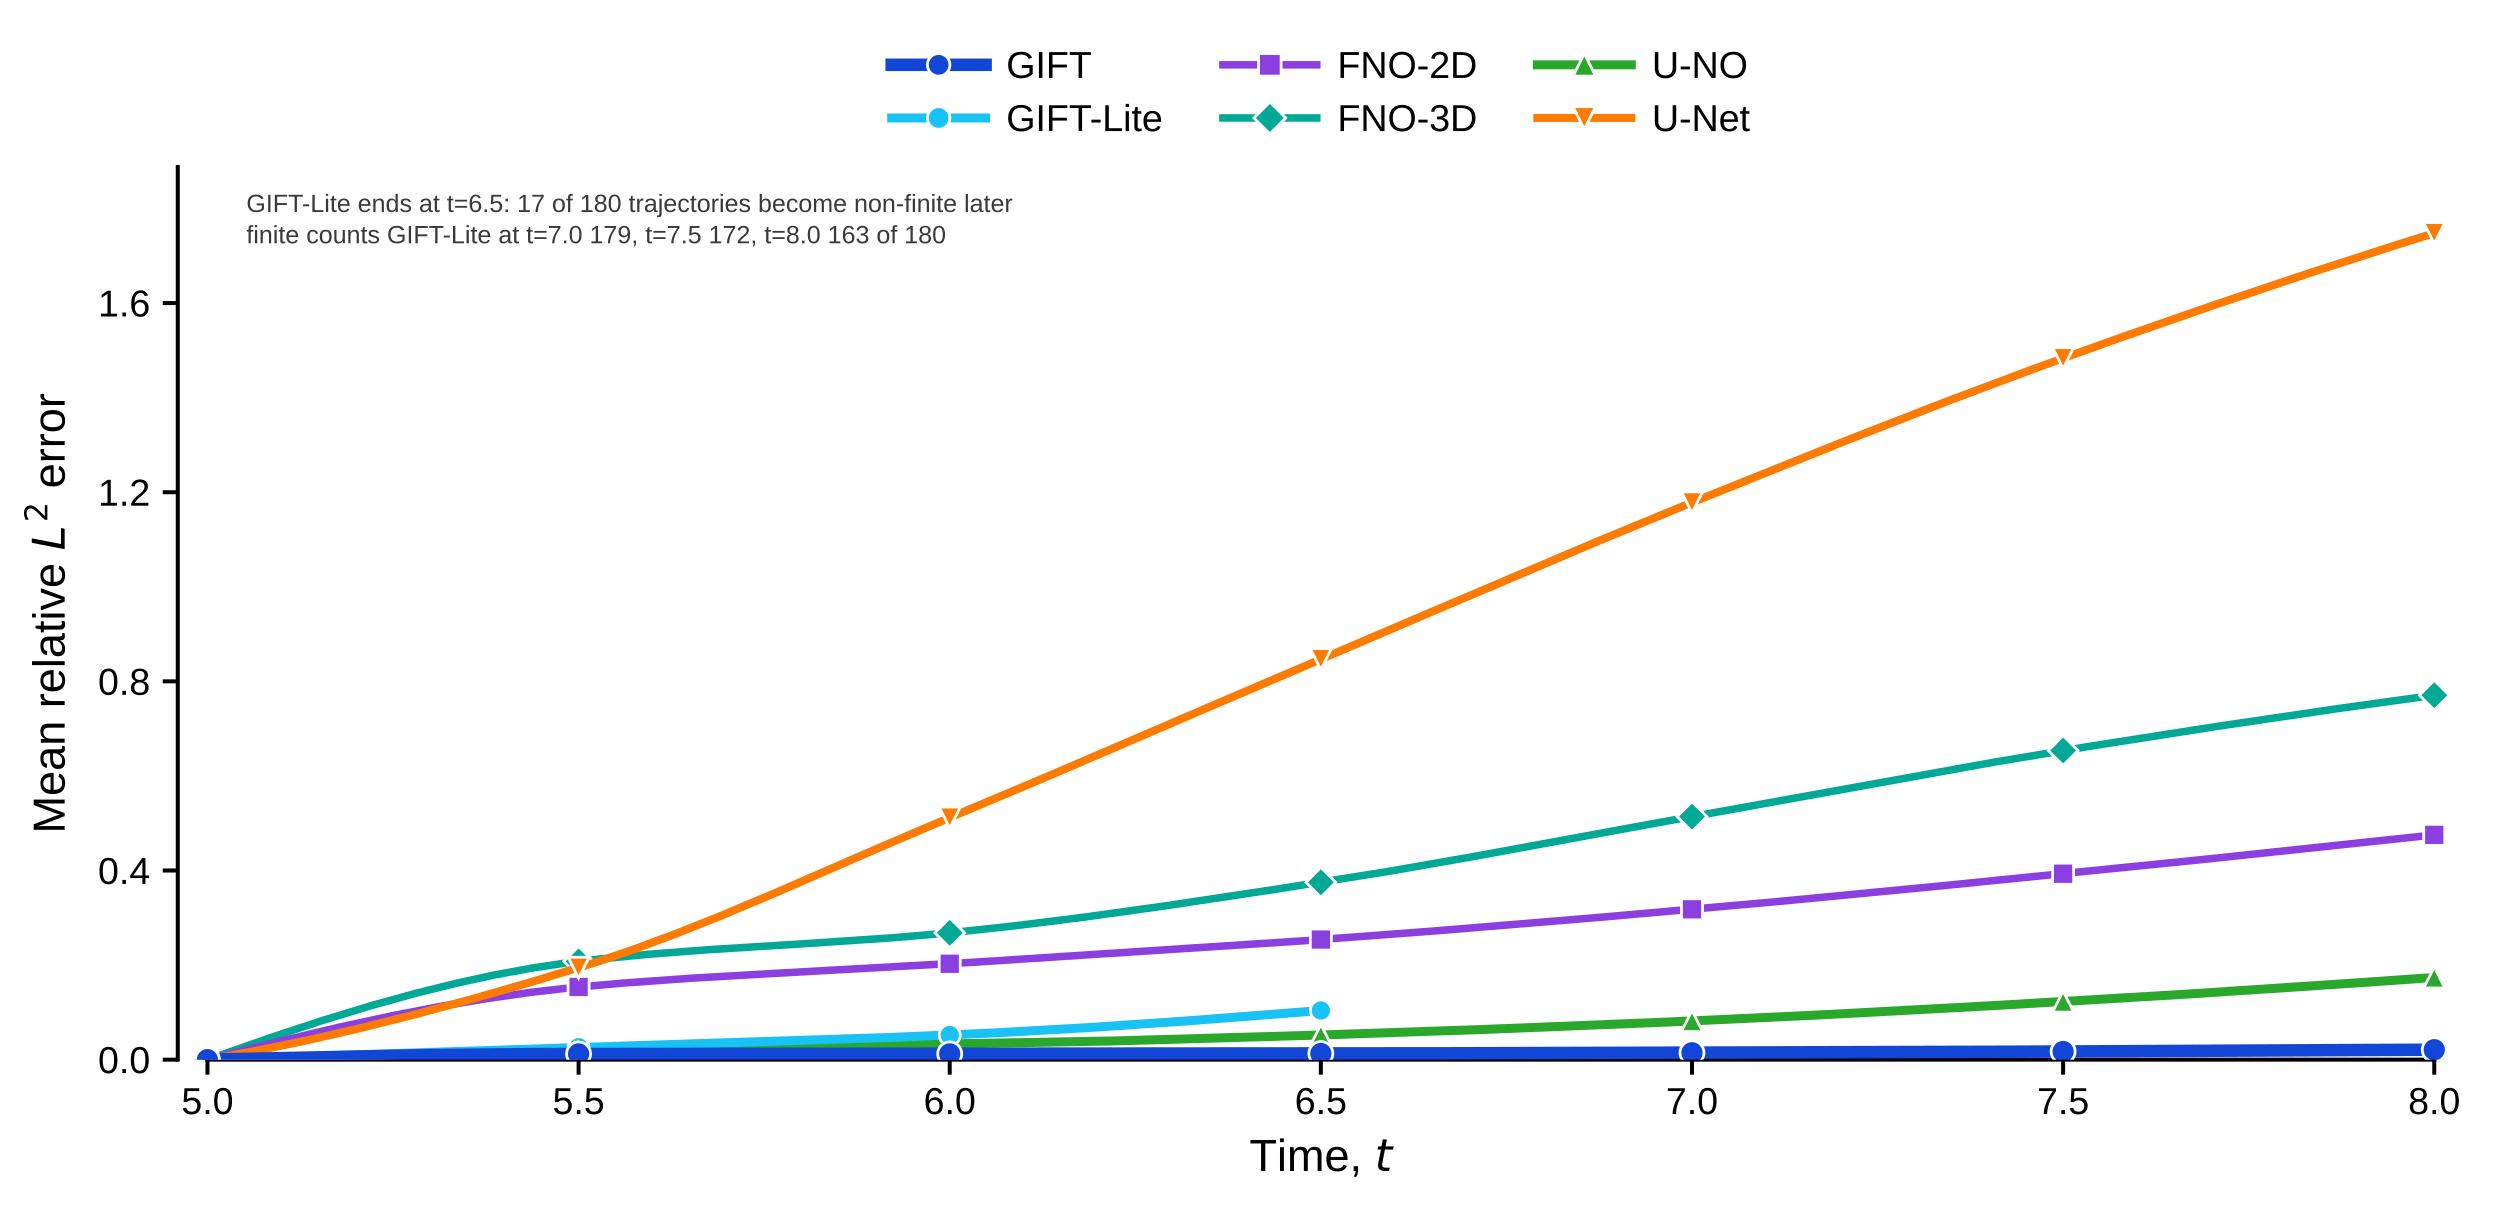
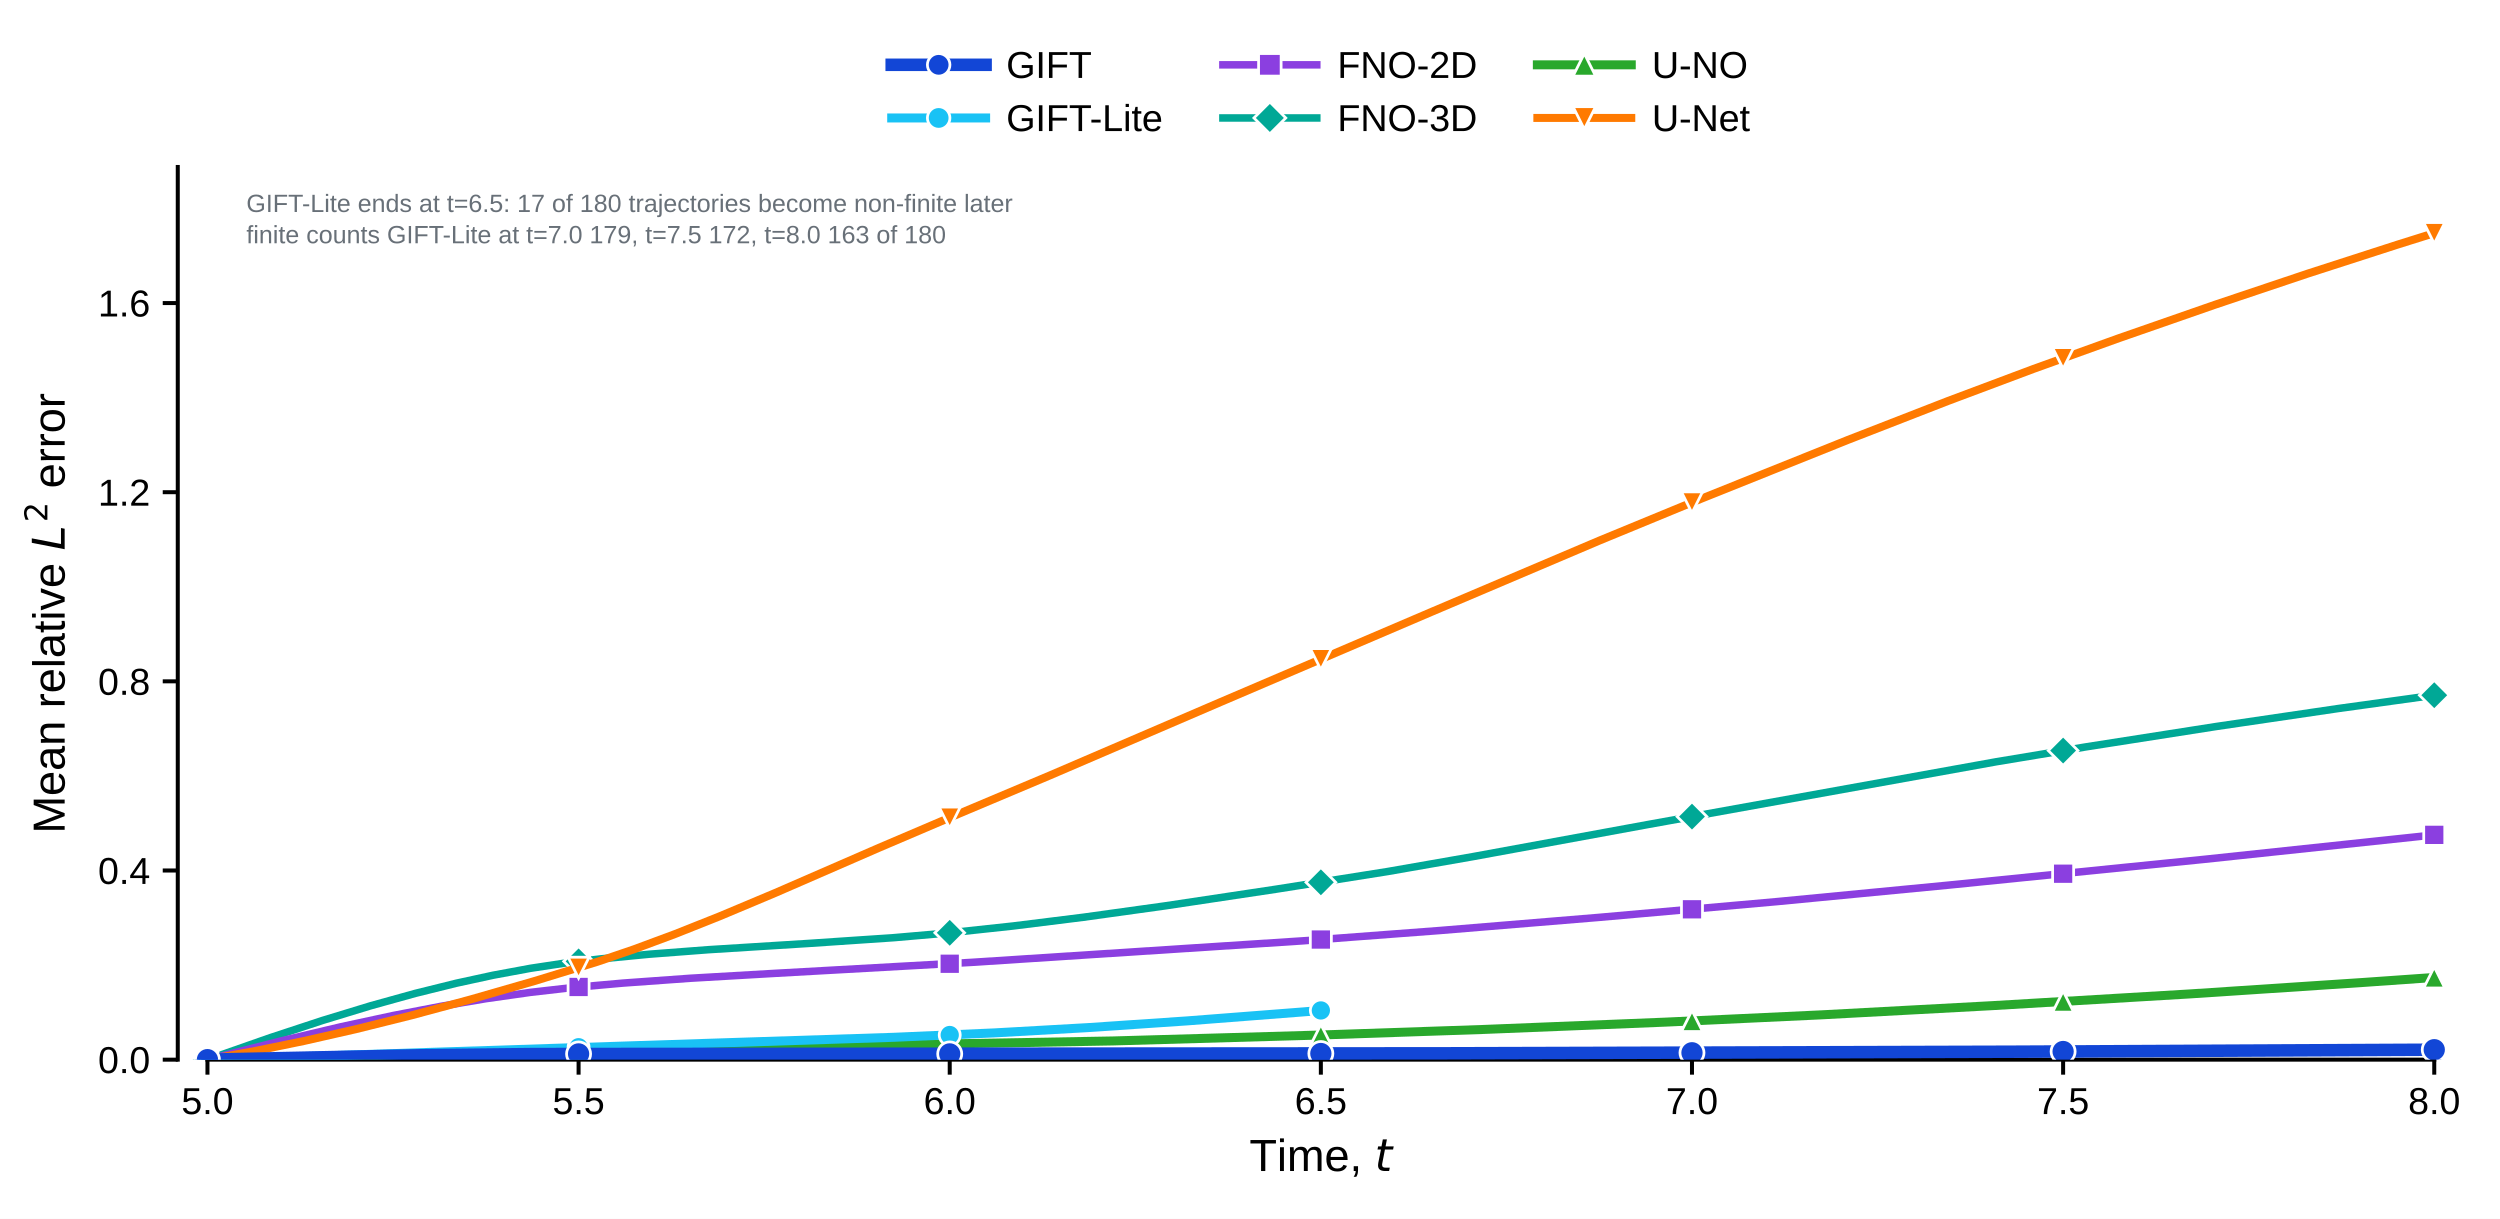
<svg xmlns="http://www.w3.org/2000/svg" xmlns:xlink="http://www.w3.org/1999/xlink" width="499.186pt" height="243.374pt" viewBox="0 0 499.186 243.374" version="1.1">
  <defs>
    <style type="text/css">*{stroke-linejoin: round; stroke-linecap: butt}</style>
  </defs>
  <g id="figure_1">
    <g id="patch_1">
      <path d="M 0 243.374  L 499.186 243.374  L 499.186 0  L 0 0  z " style="fill: #ffffff" />
    </g>
    <g id="axes_1">
      <g id="patch_2">
        <path d="M 35.495 211.584  L 491.986 211.584  L 491.986 33.342  L 35.495 33.342  z " style="fill: #ffffff" />
      </g>
      <g id="matplotlib.axis_1">
        <g id="xtick_1">
          <g id="line2d_1">
            <defs>
-               <path id="m349ec28e91" d="M 0 0  L 0 3  " style="stroke: #000000; stroke-width: 0.8" />
+               <path id="m59df219819" d="M 0 0  L 0 3  " style="stroke: #000000; stroke-width: 0.8" />
            </defs>
            <g>
-               <use xlink:href="#m349ec28e91" x="41.423" y="211.584" style="stroke: #000000; stroke-width: 0.8" />
+               <use xlink:href="#m59df219819" x="41.423" y="211.584" style="stroke: #000000; stroke-width: 0.8" />
            </g>
          </g>
          <g id="text_1">
            <text style="font-size: 7.5px; font-family: 'Arial', 'DejaVu Sans', 'Liberation Sans', sans-serif; text-anchor: middle" x="41.423" y="222.452" transform="rotate(-0 41.42346 222.4525)">5.0</text>
          </g>
        </g>
        <g id="xtick_2">
          <g id="line2d_2">
            <g>
-               <use xlink:href="#m349ec28e91" x="115.529" y="211.584" style="stroke: #000000; stroke-width: 0.8" />
+               <use xlink:href="#m59df219819" x="115.529" y="211.584" style="stroke: #000000; stroke-width: 0.8" />
            </g>
          </g>
          <g id="text_2">
            <text style="font-size: 7.5px; font-family: 'Arial', 'DejaVu Sans', 'Liberation Sans', sans-serif; text-anchor: middle" x="115.529" y="222.452" transform="rotate(-0 115.5292 222.4525)">5.5</text>
          </g>
        </g>
        <g id="xtick_3">
          <g id="line2d_3">
            <g>
-               <use xlink:href="#m349ec28e91" x="189.635" y="211.584" style="stroke: #000000; stroke-width: 0.8" />
+               <use xlink:href="#m59df219819" x="189.635" y="211.584" style="stroke: #000000; stroke-width: 0.8" />
            </g>
          </g>
          <g id="text_3">
            <text style="font-size: 7.5px; font-family: 'Arial', 'DejaVu Sans', 'Liberation Sans', sans-serif; text-anchor: middle" x="189.635" y="222.452" transform="rotate(-0 189.6349 222.4525)">6.0</text>
          </g>
        </g>
        <g id="xtick_4">
          <g id="line2d_4">
            <g>
-               <use xlink:href="#m349ec28e91" x="263.741" y="211.584" style="stroke: #000000; stroke-width: 0.8" />
+               <use xlink:href="#m59df219819" x="263.741" y="211.584" style="stroke: #000000; stroke-width: 0.8" />
            </g>
          </g>
          <g id="text_4">
            <text style="font-size: 7.5px; font-family: 'Arial', 'DejaVu Sans', 'Liberation Sans', sans-serif; text-anchor: middle" x="263.741" y="222.452" transform="rotate(-0 263.7407 222.4525)">6.5</text>
          </g>
        </g>
        <g id="xtick_5">
          <g id="line2d_5">
            <g>
-               <use xlink:href="#m349ec28e91" x="337.846" y="211.584" style="stroke: #000000; stroke-width: 0.8" />
+               <use xlink:href="#m59df219819" x="337.846" y="211.584" style="stroke: #000000; stroke-width: 0.8" />
            </g>
          </g>
          <g id="text_5">
            <text style="font-size: 7.5px; font-family: 'Arial', 'DejaVu Sans', 'Liberation Sans', sans-serif; text-anchor: middle" x="337.846" y="222.452" transform="rotate(-0 337.8464 222.4525)">7.0</text>
          </g>
        </g>
        <g id="xtick_6">
          <g id="line2d_6">
            <g>
-               <use xlink:href="#m349ec28e91" x="411.952" y="211.584" style="stroke: #000000; stroke-width: 0.8" />
+               <use xlink:href="#m59df219819" x="411.952" y="211.584" style="stroke: #000000; stroke-width: 0.8" />
            </g>
          </g>
          <g id="text_6">
            <text style="font-size: 7.5px; font-family: 'Arial', 'DejaVu Sans', 'Liberation Sans', sans-serif; text-anchor: middle" x="411.952" y="222.452" transform="rotate(-0 411.9521 222.4525)">7.5</text>
          </g>
        </g>
        <g id="xtick_7">
          <g id="line2d_7">
            <g>
-               <use xlink:href="#m349ec28e91" x="486.058" y="211.584" style="stroke: #000000; stroke-width: 0.8" />
+               <use xlink:href="#m59df219819" x="486.058" y="211.584" style="stroke: #000000; stroke-width: 0.8" />
            </g>
          </g>
          <g id="text_7">
            <text style="font-size: 7.5px; font-family: 'Arial', 'DejaVu Sans', 'Liberation Sans', sans-serif; text-anchor: middle" x="486.058" y="222.452" transform="rotate(-0 486.0579 222.4525)">8.0</text>
          </g>
        </g>
        <g id="text_8">
          <g transform="translate(249.4757 234.3851)">
            <text>
              <tspan x="0" y="-0.562" style="font-size: 9px; font-family: 'Arial'">T</tspan>
              <tspan x="5.498" y="-0.562" style="font-size: 9px; font-family: 'Arial'">i</tspan>
              <tspan x="7.497" y="-0.562" style="font-size: 9px; font-family: 'Arial'">m</tspan>
              <tspan x="14.994" y="-0.562" style="font-size: 9px; font-family: 'Arial'">e</tspan>
              <tspan x="20" y="-0.562" style="font-size: 9px; font-family: 'Arial'">,</tspan>
              <tspan x="22.5" y="-0.562" style="font-size: 9px; font-family: 'Arial'"> </tspan>
              <tspan x="25" y="-0.562" style="font-style: oblique; font-size: 9px; font-family: 'DejaVu Sans'">t</tspan>
            </text>
          </g>
        </g>
      </g>
      <g id="matplotlib.axis_2">
        <g id="ytick_1">
          <g id="line2d_8">
            <defs>
-               <path id="m96334e7c00" d="M 0 0  L -3 0  " style="stroke: #000000; stroke-width: 0.8" />
+               <path id="m38695e7ca6" d="M 0 0  L -3 0  " style="stroke: #000000; stroke-width: 0.8" />
            </defs>
            <g>
-               <use xlink:href="#m96334e7c00" x="35.495" y="211.584" style="stroke: #000000; stroke-width: 0.8" />
+               <use xlink:href="#m38695e7ca6" x="35.495" y="211.584" style="stroke: #000000; stroke-width: 0.8" />
            </g>
          </g>
          <g id="text_9">
            <text style="font-size: 7.5px; font-family: 'Arial', 'DejaVu Sans', 'Liberation Sans', sans-serif; text-anchor: end" x="29.995" y="214.268" transform="rotate(-0 29.995 214.2683)">0.0</text>
          </g>
        </g>
        <g id="ytick_2">
          <g id="line2d_9">
            <g>
-               <use xlink:href="#m96334e7c00" x="35.495" y="173.816" style="stroke: #000000; stroke-width: 0.8" />
+               <use xlink:href="#m38695e7ca6" x="35.495" y="173.816" style="stroke: #000000; stroke-width: 0.8" />
            </g>
          </g>
          <g id="text_10">
            <text style="font-size: 7.5px; font-family: 'Arial', 'DejaVu Sans', 'Liberation Sans', sans-serif; text-anchor: end" x="29.995" y="176.501" transform="rotate(-0 29.995 176.5005)">0.4</text>
          </g>
        </g>
        <g id="ytick_3">
          <g id="line2d_10">
            <g>
-               <use xlink:href="#m96334e7c00" x="35.495" y="136.049" style="stroke: #000000; stroke-width: 0.8" />
+               <use xlink:href="#m38695e7ca6" x="35.495" y="136.049" style="stroke: #000000; stroke-width: 0.8" />
            </g>
          </g>
          <g id="text_11">
            <text style="font-size: 7.5px; font-family: 'Arial', 'DejaVu Sans', 'Liberation Sans', sans-serif; text-anchor: end" x="29.995" y="138.733" transform="rotate(-0 29.995 138.7328)">0.8</text>
          </g>
        </g>
        <g id="ytick_4">
          <g id="line2d_11">
            <g>
-               <use xlink:href="#m96334e7c00" x="35.495" y="98.281" style="stroke: #000000; stroke-width: 0.8" />
+               <use xlink:href="#m38695e7ca6" x="35.495" y="98.281" style="stroke: #000000; stroke-width: 0.8" />
            </g>
          </g>
          <g id="text_12">
            <text style="font-size: 7.5px; font-family: 'Arial', 'DejaVu Sans', 'Liberation Sans', sans-serif; text-anchor: end" x="29.995" y="100.965" transform="rotate(-0 29.995 100.965)">1.2</text>
          </g>
        </g>
        <g id="ytick_5">
          <g id="line2d_12">
            <g>
-               <use xlink:href="#m96334e7c00" x="35.495" y="60.513" style="stroke: #000000; stroke-width: 0.8" />
+               <use xlink:href="#m38695e7ca6" x="35.495" y="60.513" style="stroke: #000000; stroke-width: 0.8" />
            </g>
          </g>
          <g id="text_13">
            <text style="font-size: 7.5px; font-family: 'Arial', 'DejaVu Sans', 'Liberation Sans', sans-serif; text-anchor: end" x="29.995" y="63.197" transform="rotate(-0 29.995 63.19728)">1.6</text>
          </g>
        </g>
        <g id="text_14">
          <g transform="translate(13.78125 166.4279) rotate(-90)">
            <text>
              <tspan x="0" y="-0.873" style="font-size: 9px; font-family: 'Arial'">M</tspan>
              <tspan x="7.497" y="-0.873" style="font-size: 9px; font-family: 'Arial'">e</tspan>
              <tspan x="12.502" y="-0.873" style="font-size: 9px; font-family: 'Arial'">a</tspan>
              <tspan x="17.508" y="-0.873" style="font-size: 9px; font-family: 'Arial'">n</tspan>
              <tspan x="22.513" y="-0.873" style="font-size: 9px; font-family: 'Arial'"> </tspan>
              <tspan x="25.014" y="-0.873" style="font-size: 9px; font-family: 'Arial'">r</tspan>
              <tspan x="28.011" y="-0.873" style="font-size: 9px; font-family: 'Arial'">e</tspan>
              <tspan x="33.016" y="-0.873" style="font-size: 9px; font-family: 'Arial'">l</tspan>
              <tspan x="35.016" y="-0.873" style="font-size: 9px; font-family: 'Arial'">a</tspan>
              <tspan x="40.021" y="-0.873" style="font-size: 9px; font-family: 'Arial'">t</tspan>
              <tspan x="42.521" y="-0.873" style="font-size: 9px; font-family: 'Arial'">i</tspan>
              <tspan x="44.521" y="-0.873" style="font-size: 9px; font-family: 'Arial'">v</tspan>
              <tspan x="49.021" y="-0.873" style="font-size: 9px; font-family: 'Arial'">e</tspan>
              <tspan x="54.026" y="-0.873" style="font-size: 9px; font-family: 'Arial'"> </tspan>
              <tspan x="66.427" y="-0.873" style="font-size: 9px; font-family: 'Arial'"> </tspan>
              <tspan x="68.927" y="-0.873" style="font-size: 9px; font-family: 'Arial'">e</tspan>
              <tspan x="73.933" y="-0.873" style="font-size: 9px; font-family: 'Arial'">r</tspan>
              <tspan x="76.93" y="-0.873" style="font-size: 9px; font-family: 'Arial'">r</tspan>
              <tspan x="79.927" y="-0.873" style="font-size: 9px; font-family: 'Arial'">o</tspan>
              <tspan x="84.932" y="-0.873" style="font-size: 9px; font-family: 'Arial'">r</tspan>
              <tspan x="56.527" y="-0.873" style="font-style: oblique; font-size: 9px; font-family: 'DejaVu Sans'">L</tspan>
              <tspan x="62.173" y="-4.319" style="font-size: 6.3px; font-family: 'DejaVu Sans'">2</tspan>
            </text>
          </g>
        </g>
      </g>
      <g id="patch_3">
        <path d="M 35.495 211.584  L 35.495 33.342  " style="fill: none; stroke: #000000; stroke-width: 0.8; stroke-linejoin: miter; stroke-linecap: square" />
      </g>
      <g id="patch_4">
        <path d="M 41.423 211.584  L 486.058 211.584  " style="fill: none; stroke: #000000; stroke-width: 0.8; stroke-linejoin: miter; stroke-linecap: square" />
      </g>
      <g id="line2d_13">
-         <path d="M 41.423 211.584  L 54.021 207.175  L 64.396 203.759  L 74.03 200.822  L 82.923 198.354  L 91.074 196.333  L 98.485 194.722  L 105.895 193.35  L 112.565 192.34  L 119.976 191.46  L 129.609 190.535  L 141.466 189.629  L 161.475 188.377  L 178.519 187.226  L 189.635 186.259  L 202.233 184.904  L 216.313 183.151  L 232.616 180.883  L 254.848 177.542  L 277.08 174.021  L 294.124 171.043  L 328.954 164.653  L 398.613 152.102  L 416.398 149.15  L 442.335 145.092  L 466.79 141.489  L 486.058 138.816  L 486.058 138.816  " clip-path="url(#ped43024a56)" style="fill: none; stroke: #00a896; stroke-width: 1.5; stroke-linecap: round" />
+         <path d="M 41.423 211.584  L 54.021 207.175  L 64.396 203.759  L 74.03 200.822  L 82.923 198.354  L 91.074 196.333  L 98.485 194.722  L 105.895 193.35  L 112.565 192.34  L 119.976 191.46  L 129.609 190.535  L 141.466 189.629  L 161.475 188.377  L 178.519 187.226  L 189.635 186.259  L 202.233 184.904  L 216.313 183.151  L 232.616 180.883  L 254.848 177.542  L 277.08 174.021  L 294.124 171.043  L 328.954 164.653  L 398.613 152.102  L 416.398 149.15  L 442.335 145.092  L 466.79 141.489  L 486.058 138.816  L 486.058 138.816  " clip-path="url(#p0dce5e52e0)" style="fill: none; stroke: #00a896; stroke-width: 1.5; stroke-linecap: round" />
      </g>
      <g id="line2d_14">
        <defs>
-           <path id="m73baa6d4b3" d="M 0 2.97  L 2.97 0  L 0 -2.97  L -2.97 0  z " style="stroke: #ffffff; stroke-width: 0.55; stroke-linejoin: miter" />
-         </defs>
-         <g clip-path="url(#ped43024a56)">
-           <use xlink:href="#m73baa6d4b3" x="41.423" y="211.584" style="fill: #00a896; stroke: #ffffff; stroke-width: 0.55; stroke-linejoin: miter" />
-           <use xlink:href="#m73baa6d4b3" x="115.529" y="191.963" style="fill: #00a896; stroke: #ffffff; stroke-width: 0.55; stroke-linejoin: miter" />
-           <use xlink:href="#m73baa6d4b3" x="189.635" y="186.259" style="fill: #00a896; stroke: #ffffff; stroke-width: 0.55; stroke-linejoin: miter" />
-           <use xlink:href="#m73baa6d4b3" x="263.741" y="176.174" style="fill: #00a896; stroke: #ffffff; stroke-width: 0.55; stroke-linejoin: miter" />
-           <use xlink:href="#m73baa6d4b3" x="337.846" y="163.054" style="fill: #00a896; stroke: #ffffff; stroke-width: 0.55; stroke-linejoin: miter" />
-           <use xlink:href="#m73baa6d4b3" x="411.952" y="149.868" style="fill: #00a896; stroke: #ffffff; stroke-width: 0.55; stroke-linejoin: miter" />
-           <use xlink:href="#m73baa6d4b3" x="486.058" y="138.816" style="fill: #00a896; stroke: #ffffff; stroke-width: 0.55; stroke-linejoin: miter" />
+           <path id="m34ccdd396f" d="M 0 2.97  L 2.97 0  L 0 -2.97  L -2.97 0  z " style="stroke: #ffffff; stroke-width: 0.55; stroke-linejoin: miter" />
+         </defs>
+         <g clip-path="url(#p0dce5e52e0)">
+           <use xlink:href="#m34ccdd396f" x="41.423" y="211.584" style="fill: #00a896; stroke: #ffffff; stroke-width: 0.55; stroke-linejoin: miter" />
+           <use xlink:href="#m34ccdd396f" x="115.529" y="191.963" style="fill: #00a896; stroke: #ffffff; stroke-width: 0.55; stroke-linejoin: miter" />
+           <use xlink:href="#m34ccdd396f" x="189.635" y="186.259" style="fill: #00a896; stroke: #ffffff; stroke-width: 0.55; stroke-linejoin: miter" />
+           <use xlink:href="#m34ccdd396f" x="263.741" y="176.174" style="fill: #00a896; stroke: #ffffff; stroke-width: 0.55; stroke-linejoin: miter" />
+           <use xlink:href="#m34ccdd396f" x="337.846" y="163.054" style="fill: #00a896; stroke: #ffffff; stroke-width: 0.55; stroke-linejoin: miter" />
+           <use xlink:href="#m34ccdd396f" x="411.952" y="149.868" style="fill: #00a896; stroke: #ffffff; stroke-width: 0.55; stroke-linejoin: miter" />
+           <use xlink:href="#m34ccdd396f" x="486.058" y="138.816" style="fill: #00a896; stroke: #ffffff; stroke-width: 0.55; stroke-linejoin: miter" />
        </g>
      </g>
      <g id="line2d_15">
-         <path d="M 41.423 211.584  L 56.245 207.811  L 68.102 205.011  L 78.476 202.776  L 88.11 200.918  L 97.003 199.417  L 105.895 198.151  L 114.047 197.218  L 124.422 196.296  L 137.761 195.337  L 154.805 194.349  L 194.081 192.154  L 260.035 187.869  L 287.455 185.803  L 319.32 183.174  L 354.891 180.021  L 388.979 176.745  L 440.112 171.589  L 483.094 167.023  L 486.058 166.7  L 486.058 166.7  " clip-path="url(#ped43024a56)" style="fill: none; stroke: #8b3fe0; stroke-width: 1.5; stroke-linecap: round" />
+         <path d="M 41.423 211.584  L 56.245 207.811  L 68.102 205.011  L 78.476 202.776  L 88.11 200.918  L 97.003 199.417  L 105.895 198.151  L 114.047 197.218  L 124.422 196.296  L 137.761 195.337  L 154.805 194.349  L 194.081 192.154  L 260.035 187.869  L 287.455 185.803  L 319.32 183.174  L 354.891 180.021  L 388.979 176.745  L 440.112 171.589  L 483.094 167.023  L 486.058 166.7  L 486.058 166.7  " clip-path="url(#p0dce5e52e0)" style="fill: none; stroke: #8b3fe0; stroke-width: 1.5; stroke-linecap: round" />
      </g>
      <g id="legend_1">
        <g id="line2d_16">
          <path d="M 178.051 12.943  L 187.426 12.943  L 196.801 12.943  " style="fill: none; stroke: #1246d6; stroke-width: 2.5; stroke-linecap: square" />
          <defs>
-             <path id="m3b7593db2c" d="M 0 2.25  C 0.597 2.25 1.169 2.013 1.591 1.591  C 2.013 1.169 2.25 0.597 2.25 0  C 2.25 -0.597 2.013 -1.169 1.591 -1.591  C 1.169 -2.013 0.597 -2.25 0 -2.25  C -0.597 -2.25 -1.169 -2.013 -1.591 -1.591  C -2.013 -1.169 -2.25 -0.597 -2.25 0  C -2.25 0.597 -2.013 1.169 -1.591 1.591  C -1.169 2.013 -0.597 2.25 0 2.25  z " style="stroke: #ffffff; stroke-width: 0.55" />
-           </defs>
-           <g>
-             <use xlink:href="#m3b7593db2c" x="187.426" y="12.943" style="fill: #1246d6; stroke: #ffffff; stroke-width: 0.55" />
+             <path id="m80e71b836b" d="M 0 2.25  C 0.597 2.25 1.169 2.013 1.591 1.591  C 2.013 1.169 2.25 0.597 2.25 0  C 2.25 -0.597 2.013 -1.169 1.591 -1.591  C 1.169 -2.013 0.597 -2.25 0 -2.25  C -0.597 -2.25 -1.169 -2.013 -1.591 -1.591  C -2.013 -1.169 -2.25 -0.597 -2.25 0  C -2.25 0.597 -2.013 1.169 -1.591 1.591  C -1.169 2.013 -0.597 2.25 0 2.25  z " style="stroke: #ffffff; stroke-width: 0.55" />
+           </defs>
+           <g>
+             <use xlink:href="#m80e71b836b" x="187.426" y="12.943" style="fill: #1246d6; stroke: #ffffff; stroke-width: 0.55" />
          </g>
        </g>
        <g id="text_15">
          <text style="font-size: 7.5px; font-family: 'Arial', 'DejaVu Sans', 'Liberation Sans', sans-serif; text-anchor: start" x="200.926" y="15.568" transform="rotate(-0 200.9258 15.56836)">GIFT</text>
        </g>
        <g id="line2d_17">
          <path d="M 178.051 23.552  L 187.426 23.552  L 196.801 23.552  " style="fill: none; stroke: #19c2f5; stroke-width: 1.8; stroke-linecap: square" />
          <defs>
-             <path id="m77bc7d6142" d="M 0 2.25  C 0.597 2.25 1.169 2.013 1.591 1.591  C 2.013 1.169 2.25 0.597 2.25 0  C 2.25 -0.597 2.013 -1.169 1.591 -1.591  C 1.169 -2.013 0.597 -2.25 0 -2.25  C -0.597 -2.25 -1.169 -2.013 -1.591 -1.591  C -2.013 -1.169 -2.25 -0.597 -2.25 0  C -2.25 0.597 -2.013 1.169 -1.591 1.591  C -1.169 2.013 -0.597 2.25 0 2.25  z " style="stroke: #ffffff; stroke-width: 0.55" />
-           </defs>
-           <g>
-             <use xlink:href="#m77bc7d6142" x="187.426" y="23.552" style="fill: #19c2f5; stroke: #ffffff; stroke-width: 0.55" />
+             <path id="m58ee8b3790" d="M 0 2.25  C 0.597 2.25 1.169 2.013 1.591 1.591  C 2.013 1.169 2.25 0.597 2.25 0  C 2.25 -0.597 2.013 -1.169 1.591 -1.591  C 1.169 -2.013 0.597 -2.25 0 -2.25  C -0.597 -2.25 -1.169 -2.013 -1.591 -1.591  C -2.013 -1.169 -2.25 -0.597 -2.25 0  C -2.25 0.597 -2.013 1.169 -1.591 1.591  C -1.169 2.013 -0.597 2.25 0 2.25  z " style="stroke: #ffffff; stroke-width: 0.55" />
+           </defs>
+           <g>
+             <use xlink:href="#m58ee8b3790" x="187.426" y="23.552" style="fill: #19c2f5; stroke: #ffffff; stroke-width: 0.55" />
          </g>
        </g>
        <g id="text_16">
          <text style="font-size: 7.5px; font-family: 'Arial', 'DejaVu Sans', 'Liberation Sans', sans-serif; text-anchor: start" x="200.926" y="26.177" transform="rotate(-0 200.9258 26.17734)">GIFT-Lite</text>
        </g>
        <g id="line2d_18">
          <path d="M 244.181 12.943  L 253.556 12.943  L 262.931 12.943  " style="fill: none; stroke: #8b3fe0; stroke-width: 1.5; stroke-linecap: square" />
          <defs>
-             <path id="m0b0e952181" d="M -2.25 2.25  L 2.25 2.25  L 2.25 -2.25  L -2.25 -2.25  z " style="stroke: #ffffff; stroke-width: 0.55; stroke-linejoin: miter" />
-           </defs>
-           <g>
-             <use xlink:href="#m0b0e952181" x="253.556" y="12.943" style="fill: #8b3fe0; stroke: #ffffff; stroke-width: 0.55; stroke-linejoin: miter" />
+             <path id="m0bfa80499f" d="M -2.25 2.25  L 2.25 2.25  L 2.25 -2.25  L -2.25 -2.25  z " style="stroke: #ffffff; stroke-width: 0.55; stroke-linejoin: miter" />
+           </defs>
+           <g>
+             <use xlink:href="#m0bfa80499f" x="253.556" y="12.943" style="fill: #8b3fe0; stroke: #ffffff; stroke-width: 0.55; stroke-linejoin: miter" />
          </g>
        </g>
        <g id="text_17">
          <text style="font-size: 7.5px; font-family: 'Arial', 'DejaVu Sans', 'Liberation Sans', sans-serif; text-anchor: start" x="267.056" y="15.568" transform="rotate(-0 267.0559 15.56836)">FNO-2D</text>
        </g>
        <g id="line2d_19">
          <path d="M 244.181 23.552  L 253.556 23.552  L 262.931 23.552  " style="fill: none; stroke: #00a896; stroke-width: 1.5; stroke-linecap: square" />
          <defs>
-             <path id="mc298063d96" d="M 0 3.182  L 3.182 0  L 0 -3.182  L -3.182 0  z " style="stroke: #ffffff; stroke-width: 0.55; stroke-linejoin: miter" />
-           </defs>
-           <g>
-             <use xlink:href="#mc298063d96" x="253.556" y="23.552" style="fill: #00a896; stroke: #ffffff; stroke-width: 0.55; stroke-linejoin: miter" />
+             <path id="m9a412b91d7" d="M 0 3.182  L 3.182 0  L 0 -3.182  L -3.182 0  z " style="stroke: #ffffff; stroke-width: 0.55; stroke-linejoin: miter" />
+           </defs>
+           <g>
+             <use xlink:href="#m9a412b91d7" x="253.556" y="23.552" style="fill: #00a896; stroke: #ffffff; stroke-width: 0.55; stroke-linejoin: miter" />
          </g>
        </g>
        <g id="text_18">
          <text style="font-size: 7.5px; font-family: 'Arial', 'DejaVu Sans', 'Liberation Sans', sans-serif; text-anchor: start" x="267.056" y="26.177" transform="rotate(-0 267.0559 26.17734)">FNO-3D</text>
        </g>
        <g id="line2d_20">
          <path d="M 306.971 12.943  L 316.346 12.943  L 325.721 12.943  " style="fill: none; stroke: #29a82c; stroke-width: 1.8; stroke-linecap: square" />
          <defs>
-             <path id="m2d2149adb6" d="M 0 -2.25  L -2.25 2.25  L 2.25 2.25  z " style="stroke: #ffffff; stroke-width: 0.55; stroke-linejoin: miter" />
-           </defs>
-           <g>
-             <use xlink:href="#m2d2149adb6" x="316.346" y="12.943" style="fill: #29a82c; stroke: #ffffff; stroke-width: 0.55; stroke-linejoin: miter" />
+             <path id="m5d18ed44f6" d="M 0 -2.25  L -2.25 2.25  L 2.25 2.25  z " style="stroke: #ffffff; stroke-width: 0.55; stroke-linejoin: miter" />
+           </defs>
+           <g>
+             <use xlink:href="#m5d18ed44f6" x="316.346" y="12.943" style="fill: #29a82c; stroke: #ffffff; stroke-width: 0.55; stroke-linejoin: miter" />
          </g>
        </g>
        <g id="text_19">
          <text style="font-size: 7.5px; font-family: 'Arial', 'DejaVu Sans', 'Liberation Sans', sans-serif; text-anchor: start" x="329.846" y="15.568" transform="rotate(-0 329.8461 15.56836)">U-NO</text>
        </g>
        <g id="line2d_21">
          <path d="M 306.971 23.552  L 316.346 23.552  L 325.721 23.552  " style="fill: none; stroke: #ff7a00; stroke-width: 1.6; stroke-linecap: square" />
          <defs>
-             <path id="m9ee4304902" d="M -0 2.25  L 2.25 -2.25  L -2.25 -2.25  z " style="stroke: #ffffff; stroke-width: 0.55; stroke-linejoin: miter" />
-           </defs>
-           <g>
-             <use xlink:href="#m9ee4304902" x="316.346" y="23.552" style="fill: #ff7a00; stroke: #ffffff; stroke-width: 0.55; stroke-linejoin: miter" />
+             <path id="m63d136f03b" d="M -0 2.25  L 2.25 -2.25  L -2.25 -2.25  z " style="stroke: #ffffff; stroke-width: 0.55; stroke-linejoin: miter" />
+           </defs>
+           <g>
+             <use xlink:href="#m63d136f03b" x="316.346" y="23.552" style="fill: #ff7a00; stroke: #ffffff; stroke-width: 0.55; stroke-linejoin: miter" />
          </g>
        </g>
        <g id="text_20">
          <text style="font-size: 7.5px; font-family: 'Arial', 'DejaVu Sans', 'Liberation Sans', sans-serif; text-anchor: start" x="329.846" y="26.177" transform="rotate(-0 329.8461 26.17734)">U-Net</text>
        </g>
      </g>
      <g id="line2d_22">
        <defs>
-           <path id="m4407a21c4b" d="M -2.1 2.1  L 2.1 2.1  L 2.1 -2.1  L -2.1 -2.1  z " style="stroke: #ffffff; stroke-width: 0.55; stroke-linejoin: miter" />
-         </defs>
-         <g clip-path="url(#ped43024a56)">
-           <use xlink:href="#m4407a21c4b" x="41.423" y="211.584" style="fill: #8b3fe0; stroke: #ffffff; stroke-width: 0.55; stroke-linejoin: miter" />
-           <use xlink:href="#m4407a21c4b" x="115.529" y="197.073" style="fill: #8b3fe0; stroke: #ffffff; stroke-width: 0.55; stroke-linejoin: miter" />
-           <use xlink:href="#m4407a21c4b" x="189.635" y="192.437" style="fill: #8b3fe0; stroke: #ffffff; stroke-width: 0.55; stroke-linejoin: miter" />
-           <use xlink:href="#m4407a21c4b" x="263.741" y="187.602" style="fill: #8b3fe0; stroke: #ffffff; stroke-width: 0.55; stroke-linejoin: miter" />
-           <use xlink:href="#m4407a21c4b" x="337.846" y="181.564" style="fill: #8b3fe0; stroke: #ffffff; stroke-width: 0.55; stroke-linejoin: miter" />
-           <use xlink:href="#m4407a21c4b" x="411.952" y="174.458" style="fill: #8b3fe0; stroke: #ffffff; stroke-width: 0.55; stroke-linejoin: miter" />
-           <use xlink:href="#m4407a21c4b" x="486.058" y="166.7" style="fill: #8b3fe0; stroke: #ffffff; stroke-width: 0.55; stroke-linejoin: miter" />
+           <path id="mca3c0eee09" d="M -2.1 2.1  L 2.1 2.1  L 2.1 -2.1  L -2.1 -2.1  z " style="stroke: #ffffff; stroke-width: 0.55; stroke-linejoin: miter" />
+         </defs>
+         <g clip-path="url(#p0dce5e52e0)">
+           <use xlink:href="#mca3c0eee09" x="41.423" y="211.584" style="fill: #8b3fe0; stroke: #ffffff; stroke-width: 0.55; stroke-linejoin: miter" />
+           <use xlink:href="#mca3c0eee09" x="115.529" y="197.073" style="fill: #8b3fe0; stroke: #ffffff; stroke-width: 0.55; stroke-linejoin: miter" />
+           <use xlink:href="#mca3c0eee09" x="189.635" y="192.437" style="fill: #8b3fe0; stroke: #ffffff; stroke-width: 0.55; stroke-linejoin: miter" />
+           <use xlink:href="#mca3c0eee09" x="263.741" y="187.602" style="fill: #8b3fe0; stroke: #ffffff; stroke-width: 0.55; stroke-linejoin: miter" />
+           <use xlink:href="#mca3c0eee09" x="337.846" y="181.564" style="fill: #8b3fe0; stroke: #ffffff; stroke-width: 0.55; stroke-linejoin: miter" />
+           <use xlink:href="#mca3c0eee09" x="411.952" y="174.458" style="fill: #8b3fe0; stroke: #ffffff; stroke-width: 0.55; stroke-linejoin: miter" />
+           <use xlink:href="#mca3c0eee09" x="486.058" y="166.7" style="fill: #8b3fe0; stroke: #ffffff; stroke-width: 0.55; stroke-linejoin: miter" />
        </g>
      </g>
      <g id="line2d_23">
-         <path d="M 41.423 211.584  L 51.057 209.834  L 60.691 207.859  L 71.066 205.501  L 82.182 202.735  L 94.039 199.542  L 106.637 195.914  L 119.234 192.056  L 126.645 189.528  L 134.797 186.501  L 143.689 182.964  L 154.805 178.294  L 175.555 169.264  L 189.635 163.257  L 209.643 154.828  L 243.732 140.178  L 285.972 122.119  L 319.32 107.956  L 337.846 100.323  L 368.971 87.842  L 388.979 80.059  L 406.024 73.668  L 423.068 67.535  L 442.335 60.828  L 460.862 54.612  L 478.647 48.869  L 486.058 46.545  L 486.058 46.545  " clip-path="url(#ped43024a56)" style="fill: none; stroke: #ff7a00; stroke-width: 1.6; stroke-linecap: round" />
+         <path d="M 41.423 211.584  L 51.057 209.834  L 60.691 207.859  L 71.066 205.501  L 82.182 202.735  L 94.039 199.542  L 106.637 195.914  L 119.234 192.056  L 126.645 189.528  L 134.797 186.501  L 143.689 182.964  L 154.805 178.294  L 175.555 169.264  L 189.635 163.257  L 209.643 154.828  L 243.732 140.178  L 285.972 122.119  L 319.32 107.956  L 337.846 100.323  L 368.971 87.842  L 388.979 80.059  L 406.024 73.668  L 423.068 67.535  L 442.335 60.828  L 460.862 54.612  L 478.647 48.869  L 486.058 46.545  L 486.058 46.545  " clip-path="url(#p0dce5e52e0)" style="fill: none; stroke: #ff7a00; stroke-width: 1.6; stroke-linecap: round" />
      </g>
      <g id="line2d_24">
        <defs>
-           <path id="mf16866f5c6" d="M -0 2.1  L 2.1 -2.1  L -2.1 -2.1  z " style="stroke: #ffffff; stroke-width: 0.55; stroke-linejoin: miter" />
-         </defs>
-         <g clip-path="url(#ped43024a56)">
-           <use xlink:href="#mf16866f5c6" x="41.423" y="211.584" style="fill: #ff7a00; stroke: #ffffff; stroke-width: 0.55; stroke-linejoin: miter" />
-           <use xlink:href="#mf16866f5c6" x="115.529" y="193.227" style="fill: #ff7a00; stroke: #ffffff; stroke-width: 0.55; stroke-linejoin: miter" />
-           <use xlink:href="#mf16866f5c6" x="189.635" y="163.257" style="fill: #ff7a00; stroke: #ffffff; stroke-width: 0.55; stroke-linejoin: miter" />
-           <use xlink:href="#mf16866f5c6" x="263.741" y="131.614" style="fill: #ff7a00; stroke: #ffffff; stroke-width: 0.55; stroke-linejoin: miter" />
-           <use xlink:href="#mf16866f5c6" x="337.846" y="100.323" style="fill: #ff7a00; stroke: #ffffff; stroke-width: 0.55; stroke-linejoin: miter" />
-           <use xlink:href="#mf16866f5c6" x="411.952" y="71.51" style="fill: #ff7a00; stroke: #ffffff; stroke-width: 0.55; stroke-linejoin: miter" />
-           <use xlink:href="#mf16866f5c6" x="486.058" y="46.545" style="fill: #ff7a00; stroke: #ffffff; stroke-width: 0.55; stroke-linejoin: miter" />
+           <path id="m01138ab292" d="M -0 2.1  L 2.1 -2.1  L -2.1 -2.1  z " style="stroke: #ffffff; stroke-width: 0.55; stroke-linejoin: miter" />
+         </defs>
+         <g clip-path="url(#p0dce5e52e0)">
+           <use xlink:href="#m01138ab292" x="41.423" y="211.584" style="fill: #ff7a00; stroke: #ffffff; stroke-width: 0.55; stroke-linejoin: miter" />
+           <use xlink:href="#m01138ab292" x="115.529" y="193.227" style="fill: #ff7a00; stroke: #ffffff; stroke-width: 0.55; stroke-linejoin: miter" />
+           <use xlink:href="#m01138ab292" x="189.635" y="163.257" style="fill: #ff7a00; stroke: #ffffff; stroke-width: 0.55; stroke-linejoin: miter" />
+           <use xlink:href="#m01138ab292" x="263.741" y="131.614" style="fill: #ff7a00; stroke: #ffffff; stroke-width: 0.55; stroke-linejoin: miter" />
+           <use xlink:href="#m01138ab292" x="337.846" y="100.323" style="fill: #ff7a00; stroke: #ffffff; stroke-width: 0.55; stroke-linejoin: miter" />
+           <use xlink:href="#m01138ab292" x="411.952" y="71.51" style="fill: #ff7a00; stroke: #ffffff; stroke-width: 0.55; stroke-linejoin: miter" />
+           <use xlink:href="#m01138ab292" x="486.058" y="46.545" style="fill: #ff7a00; stroke: #ffffff; stroke-width: 0.55; stroke-linejoin: miter" />
        </g>
      </g>
      <g id="line2d_25">
-         <path d="M 41.423 211.584  L 86.628 210.387  L 124.422 209.605  L 222.241 207.85  L 263 206.686  L 296.347 205.55  L 332.659 204.088  L 363.783 202.633  L 397.872 200.799  L 437.148 198.468  L 471.978 196.164  L 486.058 195.174  L 486.058 195.174  " clip-path="url(#ped43024a56)" style="fill: none; stroke: #29a82c; stroke-width: 1.8; stroke-linecap: round" />
+         <path d="M 41.423 211.584  L 86.628 210.387  L 124.422 209.605  L 222.241 207.85  L 263 206.686  L 296.347 205.55  L 332.659 204.088  L 363.783 202.633  L 397.872 200.799  L 437.148 198.468  L 471.978 196.164  L 486.058 195.174  L 486.058 195.174  " clip-path="url(#p0dce5e52e0)" style="fill: none; stroke: #29a82c; stroke-width: 1.8; stroke-linecap: round" />
      </g>
      <g id="line2d_26">
        <defs>
-           <path id="mf5b0c5f5d6" d="M 0 -2.1  L -2.1 2.1  L 2.1 2.1  z " style="stroke: #ffffff; stroke-width: 0.55; stroke-linejoin: miter" />
-         </defs>
-         <g clip-path="url(#ped43024a56)">
-           <use xlink:href="#mf5b0c5f5d6" x="41.423" y="211.584" style="fill: #29a82c; stroke: #ffffff; stroke-width: 0.55; stroke-linejoin: miter" />
-           <use xlink:href="#mf5b0c5f5d6" x="115.529" y="209.765" style="fill: #29a82c; stroke: #ffffff; stroke-width: 0.55; stroke-linejoin: miter" />
-           <use xlink:href="#mf5b0c5f5d6" x="189.635" y="208.597" style="fill: #29a82c; stroke: #ffffff; stroke-width: 0.55; stroke-linejoin: miter" />
-           <use xlink:href="#mf5b0c5f5d6" x="263.741" y="206.663" style="fill: #29a82c; stroke: #ffffff; stroke-width: 0.55; stroke-linejoin: miter" />
-           <use xlink:href="#mf5b0c5f5d6" x="337.846" y="203.862" style="fill: #29a82c; stroke: #ffffff; stroke-width: 0.55; stroke-linejoin: miter" />
-           <use xlink:href="#mf5b0c5f5d6" x="411.952" y="199.992" style="fill: #29a82c; stroke: #ffffff; stroke-width: 0.55; stroke-linejoin: miter" />
-           <use xlink:href="#mf5b0c5f5d6" x="486.058" y="195.174" style="fill: #29a82c; stroke: #ffffff; stroke-width: 0.55; stroke-linejoin: miter" />
+           <path id="m605b7035a5" d="M 0 -2.1  L -2.1 2.1  L 2.1 2.1  z " style="stroke: #ffffff; stroke-width: 0.55; stroke-linejoin: miter" />
+         </defs>
+         <g clip-path="url(#p0dce5e52e0)">
+           <use xlink:href="#m605b7035a5" x="41.423" y="211.584" style="fill: #29a82c; stroke: #ffffff; stroke-width: 0.55; stroke-linejoin: miter" />
+           <use xlink:href="#m605b7035a5" x="115.529" y="209.765" style="fill: #29a82c; stroke: #ffffff; stroke-width: 0.55; stroke-linejoin: miter" />
+           <use xlink:href="#m605b7035a5" x="189.635" y="208.597" style="fill: #29a82c; stroke: #ffffff; stroke-width: 0.55; stroke-linejoin: miter" />
+           <use xlink:href="#m605b7035a5" x="263.741" y="206.663" style="fill: #29a82c; stroke: #ffffff; stroke-width: 0.55; stroke-linejoin: miter" />
+           <use xlink:href="#m605b7035a5" x="337.846" y="203.862" style="fill: #29a82c; stroke: #ffffff; stroke-width: 0.55; stroke-linejoin: miter" />
+           <use xlink:href="#m605b7035a5" x="411.952" y="199.992" style="fill: #29a82c; stroke: #ffffff; stroke-width: 0.55; stroke-linejoin: miter" />
+           <use xlink:href="#m605b7035a5" x="486.058" y="195.174" style="fill: #29a82c; stroke: #ffffff; stroke-width: 0.55; stroke-linejoin: miter" />
        </g>
      </g>
      <g id="line2d_27">
-         <path d="M 41.423 211.584  L 142.948 208.269  L 178.519 207.119  L 198.528 206.244  L 217.054 205.198  L 237.063 203.844  L 260.035 202.065  L 263.741 201.761  L 263.741 201.761  " clip-path="url(#ped43024a56)" style="fill: none; stroke: #19c2f5; stroke-width: 1.8; stroke-linecap: round" />
+         <path d="M 41.423 211.584  L 142.948 208.269  L 178.519 207.119  L 198.528 206.244  L 217.054 205.198  L 237.063 203.844  L 260.035 202.065  L 263.741 201.761  L 263.741 201.761  " clip-path="url(#p0dce5e52e0)" style="fill: none; stroke: #19c2f5; stroke-width: 1.8; stroke-linecap: round" />
      </g>
      <g id="line2d_28">
        <defs>
-           <path id="m9cd53c28fa" d="M 0 2.1  C 0.557 2.1 1.091 1.879 1.485 1.485  C 1.879 1.091 2.1 0.557 2.1 0  C 2.1 -0.557 1.879 -1.091 1.485 -1.485  C 1.091 -1.879 0.557 -2.1 0 -2.1  C -0.557 -2.1 -1.091 -1.879 -1.485 -1.485  C -1.879 -1.091 -2.1 -0.557 -2.1 0  C -2.1 0.557 -1.879 1.091 -1.485 1.485  C -1.091 1.879 -0.557 2.1 0 2.1  z " style="stroke: #ffffff; stroke-width: 0.55" />
-         </defs>
-         <g clip-path="url(#ped43024a56)">
-           <use xlink:href="#m9cd53c28fa" x="41.423" y="211.584" style="fill: #19c2f5; stroke: #ffffff; stroke-width: 0.55" />
-           <use xlink:href="#m9cd53c28fa" x="115.529" y="209.104" style="fill: #19c2f5; stroke: #ffffff; stroke-width: 0.55" />
-           <use xlink:href="#m9cd53c28fa" x="189.635" y="206.664" style="fill: #19c2f5; stroke: #ffffff; stroke-width: 0.55" />
-           <use xlink:href="#m9cd53c28fa" x="263.741" y="201.761" style="fill: #19c2f5; stroke: #ffffff; stroke-width: 0.55" />
+           <path id="m44e4c17223" d="M 0 2.1  C 0.557 2.1 1.091 1.879 1.485 1.485  C 1.879 1.091 2.1 0.557 2.1 0  C 2.1 -0.557 1.879 -1.091 1.485 -1.485  C 1.091 -1.879 0.557 -2.1 0 -2.1  C -0.557 -2.1 -1.091 -1.879 -1.485 -1.485  C -1.879 -1.091 -2.1 -0.557 -2.1 0  C -2.1 0.557 -1.879 1.091 -1.485 1.485  C -1.091 1.879 -0.557 2.1 0 2.1  z " style="stroke: #ffffff; stroke-width: 0.55" />
+         </defs>
+         <g clip-path="url(#p0dce5e52e0)">
+           <use xlink:href="#m44e4c17223" x="41.423" y="211.584" style="fill: #19c2f5; stroke: #ffffff; stroke-width: 0.55" />
+           <use xlink:href="#m44e4c17223" x="115.529" y="209.104" style="fill: #19c2f5; stroke: #ffffff; stroke-width: 0.55" />
+           <use xlink:href="#m44e4c17223" x="189.635" y="206.664" style="fill: #19c2f5; stroke: #ffffff; stroke-width: 0.55" />
+           <use xlink:href="#m44e4c17223" x="263.741" y="201.761" style="fill: #19c2f5; stroke: #ffffff; stroke-width: 0.55" />
        </g>
      </g>
      <g id="line2d_29">
-         <path d="M 41.423 211.584  L 83.664 210.715  L 106.637 210.467  L 133.315 210.44  L 288.196 210.32  L 401.577 210.001  L 486.058 209.598  L 486.058 209.598  " clip-path="url(#ped43024a56)" style="fill: none; stroke: #1246d6; stroke-width: 2.5; stroke-linecap: round" />
+         <path d="M 41.423 211.584  L 83.664 210.715  L 106.637 210.467  L 133.315 210.44  L 288.196 210.32  L 401.577 210.001  L 486.058 209.598  L 486.058 209.598  " clip-path="url(#p0dce5e52e0)" style="fill: none; stroke: #1246d6; stroke-width: 2.5; stroke-linecap: round" />
      </g>
      <g id="line2d_30">
        <defs>
-           <path id="m34289ffe7b" d="M 0 2.4  C 0.636 2.4 1.247 2.147 1.697 1.697  C 2.147 1.247 2.4 0.636 2.4 0  C 2.4 -0.636 2.147 -1.247 1.697 -1.697  C 1.247 -2.147 0.636 -2.4 0 -2.4  C -0.636 -2.4 -1.247 -2.147 -1.697 -1.697  C -2.147 -1.247 -2.4 -0.636 -2.4 0  C -2.4 0.636 -2.147 1.247 -1.697 1.697  C -1.247 2.147 -0.636 2.4 0 2.4  z " style="stroke: #ffffff; stroke-width: 0.55" />
-         </defs>
-         <g clip-path="url(#ped43024a56)">
-           <use xlink:href="#m34289ffe7b" x="41.423" y="211.584" style="fill: #1246d6; stroke: #ffffff; stroke-width: 0.55" />
-           <use xlink:href="#m34289ffe7b" x="115.529" y="210.442" style="fill: #1246d6; stroke: #ffffff; stroke-width: 0.55" />
-           <use xlink:href="#m34289ffe7b" x="189.635" y="210.437" style="fill: #1246d6; stroke: #ffffff; stroke-width: 0.55" />
-           <use xlink:href="#m34289ffe7b" x="263.741" y="210.36" style="fill: #1246d6; stroke: #ffffff; stroke-width: 0.55" />
-           <use xlink:href="#m34289ffe7b" x="337.846" y="210.211" style="fill: #1246d6; stroke: #ffffff; stroke-width: 0.55" />
-           <use xlink:href="#m34289ffe7b" x="411.952" y="209.96" style="fill: #1246d6; stroke: #ffffff; stroke-width: 0.55" />
-           <use xlink:href="#m34289ffe7b" x="486.058" y="209.598" style="fill: #1246d6; stroke: #ffffff; stroke-width: 0.55" />
+           <path id="m6a7998cc29" d="M 0 2.4  C 0.636 2.4 1.247 2.147 1.697 1.697  C 2.147 1.247 2.4 0.636 2.4 0  C 2.4 -0.636 2.147 -1.247 1.697 -1.697  C 1.247 -2.147 0.636 -2.4 0 -2.4  C -0.636 -2.4 -1.247 -2.147 -1.697 -1.697  C -2.147 -1.247 -2.4 -0.636 -2.4 0  C -2.4 0.636 -2.147 1.247 -1.697 1.697  C -1.247 2.147 -0.636 2.4 0 2.4  z " style="stroke: #ffffff; stroke-width: 0.55" />
+         </defs>
+         <g clip-path="url(#p0dce5e52e0)">
+           <use xlink:href="#m6a7998cc29" x="41.423" y="211.584" style="fill: #1246d6; stroke: #ffffff; stroke-width: 0.55" />
+           <use xlink:href="#m6a7998cc29" x="115.529" y="210.442" style="fill: #1246d6; stroke: #ffffff; stroke-width: 0.55" />
+           <use xlink:href="#m6a7998cc29" x="189.635" y="210.437" style="fill: #1246d6; stroke: #ffffff; stroke-width: 0.55" />
+           <use xlink:href="#m6a7998cc29" x="263.741" y="210.36" style="fill: #1246d6; stroke: #ffffff; stroke-width: 0.55" />
+           <use xlink:href="#m6a7998cc29" x="337.846" y="210.211" style="fill: #1246d6; stroke: #ffffff; stroke-width: 0.55" />
+           <use xlink:href="#m6a7998cc29" x="411.952" y="209.96" style="fill: #1246d6; stroke: #ffffff; stroke-width: 0.55" />
+           <use xlink:href="#m6a7998cc29" x="486.058" y="209.598" style="fill: #1246d6; stroke: #ffffff; stroke-width: 0.55" />
        </g>
      </g>
      <g id="text_21">
-         <text style="font-size: 5px; font-family: 'Arial', 'DejaVu Sans', 'Liberation Sans', sans-serif; fill: #3a3a3a" transform="translate(49.18974 42.32873)">GIFT-Lite ends at t=6.5: 17 of 180 trajectories become non-finite later</text>
-         <text style="font-size: 5px; font-family: 'Arial', 'DejaVu Sans', 'Liberation Sans', sans-serif; fill: #3a3a3a" transform="translate(49.18974 48.57048)">finite counts GIFT-Lite at t=7.0 179, t=7.5 172, t=8.0 163 of 180</text>
+         <text style="font-size: 5px; font-family: 'Arial', 'DejaVu Sans', 'Liberation Sans', sans-serif; fill: #687078" transform="translate(49.18974 42.32873)">GIFT-Lite ends at t=6.5: 17 of 180 trajectories become non-finite later</text>
+         <text style="font-size: 5px; font-family: 'Arial', 'DejaVu Sans', 'Liberation Sans', sans-serif; fill: #687078" transform="translate(49.18974 48.57048)">finite counts GIFT-Lite at t=7.0 179, t=7.5 172, t=8.0 163 of 180</text>
      </g>
    </g>
  </g>
  <defs>
-     <clipPath id="ped43024a56">
+     <clipPath id="p0dce5e52e0">
      <rect x="35.495" y="33.342" width="456.491" height="178.243" />
    </clipPath>
  </defs>
</svg>
